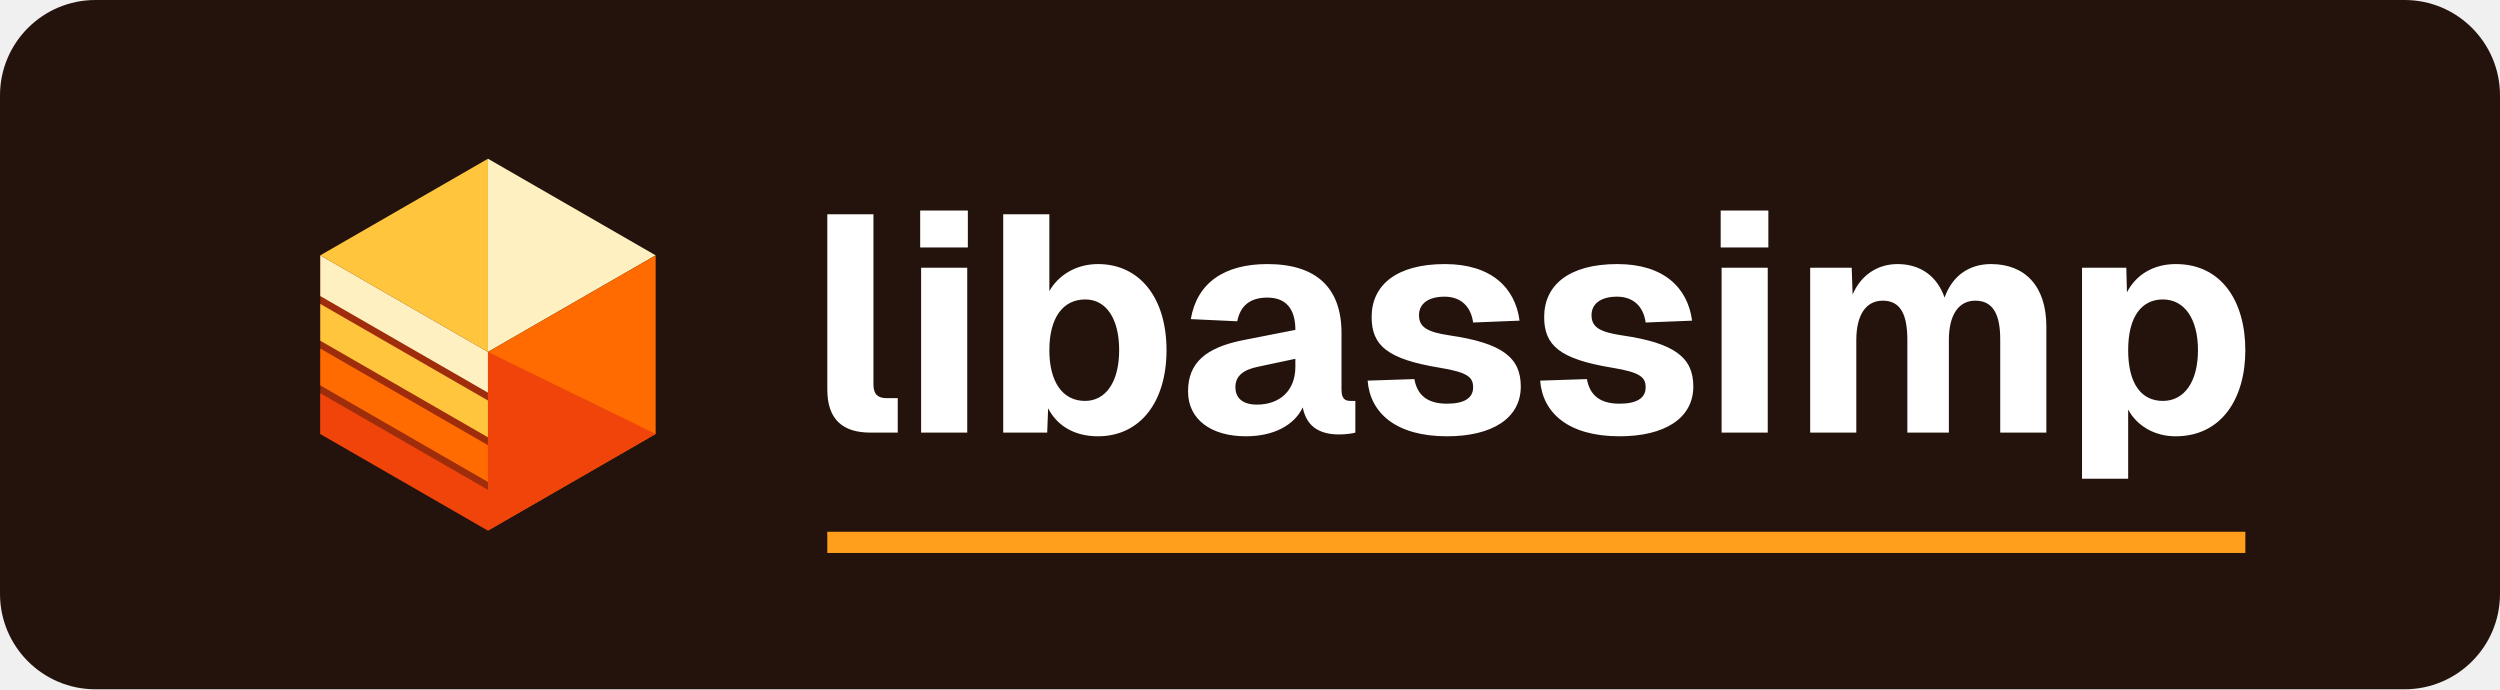
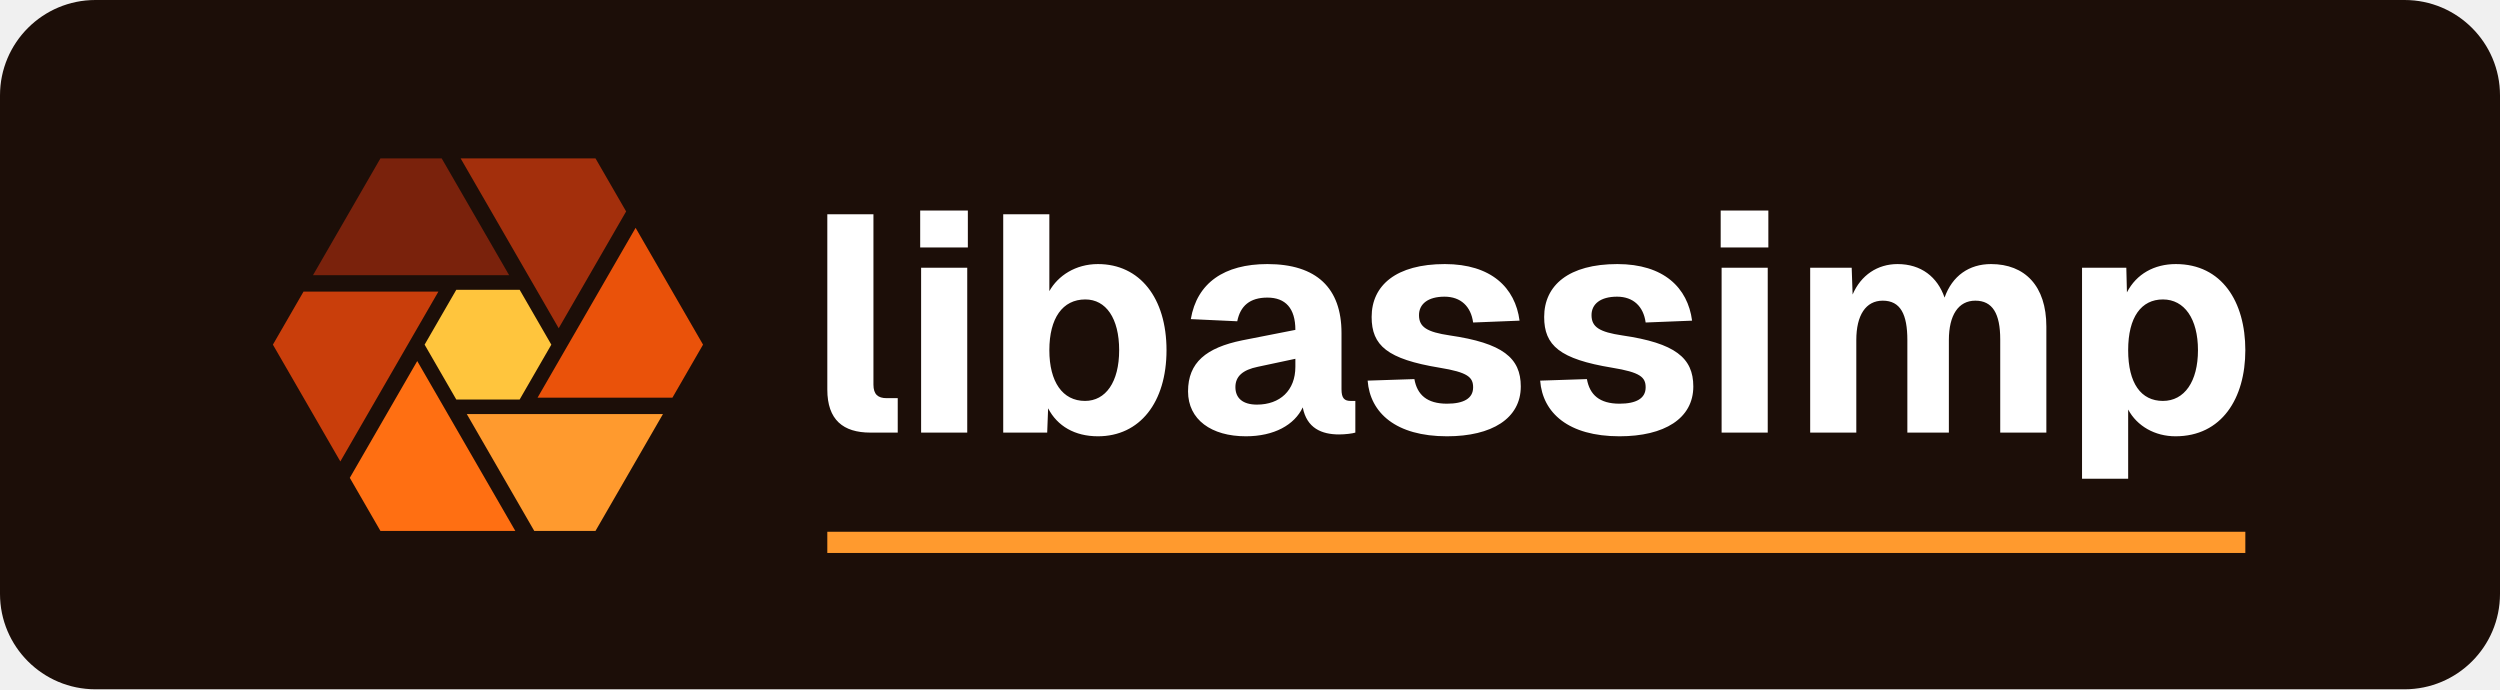
<svg xmlns="http://www.w3.org/2000/svg" viewBox="0 0 943 260" width="943" height="260">
-   <path fill="#24130d" d="M 36 0 L 907 0 A 36 36 0 0 1 943 36 L 943 224 A 36 36 0 0 1 907 260 L 36 260 A 36 36 0 0 1 0 224 L 0 36 A 36 36 0 0 1 36 0 Z" />
+   <path fill="#1c0e08" d="M 36 0 L 907 0 A 36 36 0 0 1 943 36 L 943 224 A 36 36 0 0 1 907 260 L 36 260 A 36 36 0 0 1 0 224 L 0 36 A 36 36 0 0 1 36 0 Z" />
  <g transform="translate(96.062 42.000) scale(0.34375)">
-     <path fill="#9f2d0b" d="M 72 158 L 256 264 L 256 460 L 72 354 L 72 158 Z" />
-     <path fill="#fff0c2" d="M 72 158 L 256 264 L 256 308.688 L 72 202.688 L 72 158 Z" />
-     <path fill="#ffc53d" d="M 72 211.312 L 256 317.312 L 256 357.688 L 72 251.688 L 72 211.312 Z" />
-     <path fill="#ff6b00" d="M 72 260.312 L 256 366.312 L 256 406.688 L 72 300.688 L 72 260.312 Z" />
-     <path fill="#f0440a" d="M 72 309.312 L 256 415.312 L 256 460 L 72 354 L 72 309.312 Z" />
-     <path fill="#ffc53d" d="M 256 52 L 256 264 L 72 158 L 256 52 Z" />
-     <path fill="#fff0c2" d="M 256 52 L 440 158 L 256 264 L 256 52 Z" />
-     <path fill="#ff6b00" d="M 256 264 L 440 158 L 440 354 L 256 460 L 256 264 Z" />
-     <path fill="#f0440a" d="M 256 264 L 440 354 L 256 460 L 256 264 Z" />
+     <g transform="translate(256 256) scale(1 -1)">
+       <path fill="#ea520a" d="M 88 0 L 162 128.172 L 236 0 L 202.392 -58.21 L 54.392 -58.21 L 88 0 Z" />
+       <path fill="#a32f0c" d="M 44 76.21 L -30 204.382 L 118 204.382 L 151.608 146.172 L 77.608 18 L 44 76.21 Z" />
+       <path fill="#7a220c" d="M -44 76.21 L -192 76.21 L -118 204.382 L -50.785 204.382 L 23.215 76.21 L -44 76.21 Z" />
+       <path fill="#c93e0b" d="M -88 0 L -162 -128.172 L -236 0 L -202.392 58.21 L -54.392 58.21 L -88 0 Z" />
+       <path fill="#ff6f12" d="M -44 -76.21 L 30 -204.382 L -118 -204.382 L -151.608 -146.172 L -77.608 -18 L -44 -76.21 Z" />
+       <path fill="#ff9a2e" d="M 44 -76.21 L 192 -76.21 L 118 -204.382 L 50.785 -204.382 L -23.215 -76.21 L 44 -76.21 Z" />
+       <path fill="#ffc53d" d="M 34.762 -60.21 L -34.762 -60.21 L -69.525 0 L -34.762 60.21 L 34.762 60.21 L 69.525 0 L 34.762 -60.21 Z" />
+     </g>
  </g>
  <path fill="#ffffff" transform="translate(304.406 163.176)" d="M 23.896 0 L 34.22 0 L 34.22 -12.992 L 30.044 -12.992 C 26.796 -12.992 25.056 -14.384 25.056 -18.096 L 25.056 -82.36 L 7.656 -82.36 L 7.656 -16.24 C 7.656 -4.756 13.688 0 23.896 0 Z M 42.688 -69.832 L 60.668 -69.832 L 60.668 -83.752 L 42.688 -83.752 L 42.688 -69.832 Z M 43.036 0 L 60.436 0 L 60.436 -62.176 L 43.036 -62.176 L 43.036 0 Z M 109.736 1.392 C 125.512 1.392 135.604 -11.368 135.604 -31.088 C 135.604 -50.808 125.512 -63.568 109.736 -63.568 C 101.268 -63.568 94.656 -59.16 91.408 -53.36 L 91.408 -82.36 L 74.008 -82.36 L 74.008 0 L 90.596 0 L 90.944 -9.164 C 94.424 -2.436 101.036 1.392 109.736 1.392 Z M 104.864 -11.948 C 96.396 -11.948 91.408 -19.14 91.408 -31.088 C 91.408 -43.152 96.396 -50.228 104.98 -50.228 C 112.752 -50.228 117.74 -43.152 117.74 -31.088 C 117.74 -19.024 112.636 -11.948 104.864 -11.948 Z M 165.532 1.392 C 176.204 1.392 183.86 -2.9 186.992 -9.512 C 188.5 -1.624 194.184 0.696 200.68 0.696 C 203 0.696 205.784 0.348 206.828 0 L 206.828 -11.948 L 205.088 -11.948 C 202.768 -11.948 201.608 -12.876 201.608 -16.356 L 201.608 -37.584 C 201.608 -54.52 192.212 -63.568 173.652 -63.568 C 157.412 -63.568 147.088 -56.492 144.768 -42.804 L 162.284 -41.992 C 163.444 -47.792 167.04 -50.924 173.652 -50.924 C 180.496 -50.924 184.208 -46.864 184.208 -38.744 L 164.14 -34.8 C 150.568 -32.016 143.724 -26.448 143.724 -15.544 C 143.724 -4.872 152.54 1.392 165.532 1.392 Z M 169.708 -10.556 C 164.372 -10.556 161.588 -12.992 161.588 -17.168 C 161.588 -21.228 164.372 -23.664 170.056 -24.824 L 184.208 -27.84 L 184.208 -24.824 C 184.208 -15.892 178.408 -10.556 169.708 -10.556 Z M 241.396 1.392 C 258.332 1.392 269.236 -5.336 269.236 -17.4 C 269.236 -28.188 262.392 -33.756 242.44 -36.656 C 233.856 -37.932 230.84 -39.788 230.84 -44.312 C 230.84 -48.488 234.204 -51.272 240.468 -51.272 C 246.616 -51.272 250.444 -47.56 251.256 -41.528 L 268.772 -42.224 C 267.148 -54.636 258.1 -63.568 240.584 -63.568 C 222.256 -63.568 212.976 -55.564 212.976 -43.616 C 212.976 -32.828 218.892 -27.724 238.612 -24.476 C 249.284 -22.736 251.256 -20.88 251.256 -17.052 C 251.256 -12.876 247.66 -10.904 241.396 -10.904 C 233.856 -10.904 230.144 -14.268 229.1 -20.184 L 211.468 -19.604 C 212.396 -7.424 222.14 1.392 241.396 1.392 Z M 306.472 1.392 C 323.408 1.392 334.312 -5.336 334.312 -17.4 C 334.312 -28.188 327.468 -33.756 307.516 -36.656 C 298.932 -37.932 295.916 -39.788 295.916 -44.312 C 295.916 -48.488 299.28 -51.272 305.544 -51.272 C 311.692 -51.272 315.52 -47.56 316.332 -41.528 L 333.848 -42.224 C 332.224 -54.636 323.176 -63.568 305.66 -63.568 C 287.332 -63.568 278.052 -55.564 278.052 -43.616 C 278.052 -32.828 283.968 -27.724 303.688 -24.476 C 314.36 -22.736 316.332 -20.88 316.332 -17.052 C 316.332 -12.876 312.736 -10.904 306.472 -10.904 C 298.932 -10.904 295.22 -14.268 294.176 -20.184 L 276.544 -19.604 C 277.472 -7.424 287.216 1.392 306.472 1.392 Z M 344.636 -69.832 L 362.616 -69.832 L 362.616 -83.752 L 344.636 -83.752 L 344.636 -69.832 Z M 344.984 0 L 362.384 0 L 362.384 -62.176 L 344.984 -62.176 L 344.984 0 Z M 378.392 0 L 395.792 0 L 395.792 -34.916 C 395.792 -44.312 399.388 -49.764 405.768 -49.764 C 412.496 -49.764 415.048 -44.544 415.048 -34.916 L 415.048 0 L 430.708 0 L 430.708 -34.916 C 430.708 -44.312 434.304 -49.764 440.684 -49.764 C 447.18 -49.764 450.08 -44.892 450.08 -35.148 L 450.08 0 L 467.48 0 L 467.48 -40.02 C 467.48 -55.332 459.36 -63.568 446.6 -63.568 C 438.364 -63.568 431.984 -59.16 429.084 -50.924 C 426.416 -58.696 420.268 -63.568 411.336 -63.568 C 403.796 -63.568 397.532 -59.392 394.4 -52.084 L 394.052 -62.176 L 378.392 -62.176 L 378.392 0 Z M 480.936 17.4 L 498.336 17.4 L 498.336 -8.7 C 501.7 -2.436 508.428 1.392 516.2 1.392 C 533.6 1.392 542.532 -12.876 542.532 -31.088 C 542.532 -49.3 533.716 -63.568 516.316 -63.568 C 508.196 -63.568 501.468 -59.856 497.872 -52.896 L 497.64 -62.176 L 480.936 -62.176 L 480.936 17.4 Z M 511.444 -11.948 C 503.208 -11.948 498.336 -18.56 498.336 -31.088 C 498.336 -43.616 503.324 -50.228 511.444 -50.228 C 519.564 -50.228 524.668 -42.92 524.668 -31.088 C 524.668 -19.256 519.564 -11.948 511.444 -11.948 Z" />
-   <rect x="312.06" y="200.58" width="534.88" height="8" fill="#ff9f1c" />
+   <rect x="312.06" y="200.58" width="534.88" height="8" fill="#ff9a2e" />
</svg>
